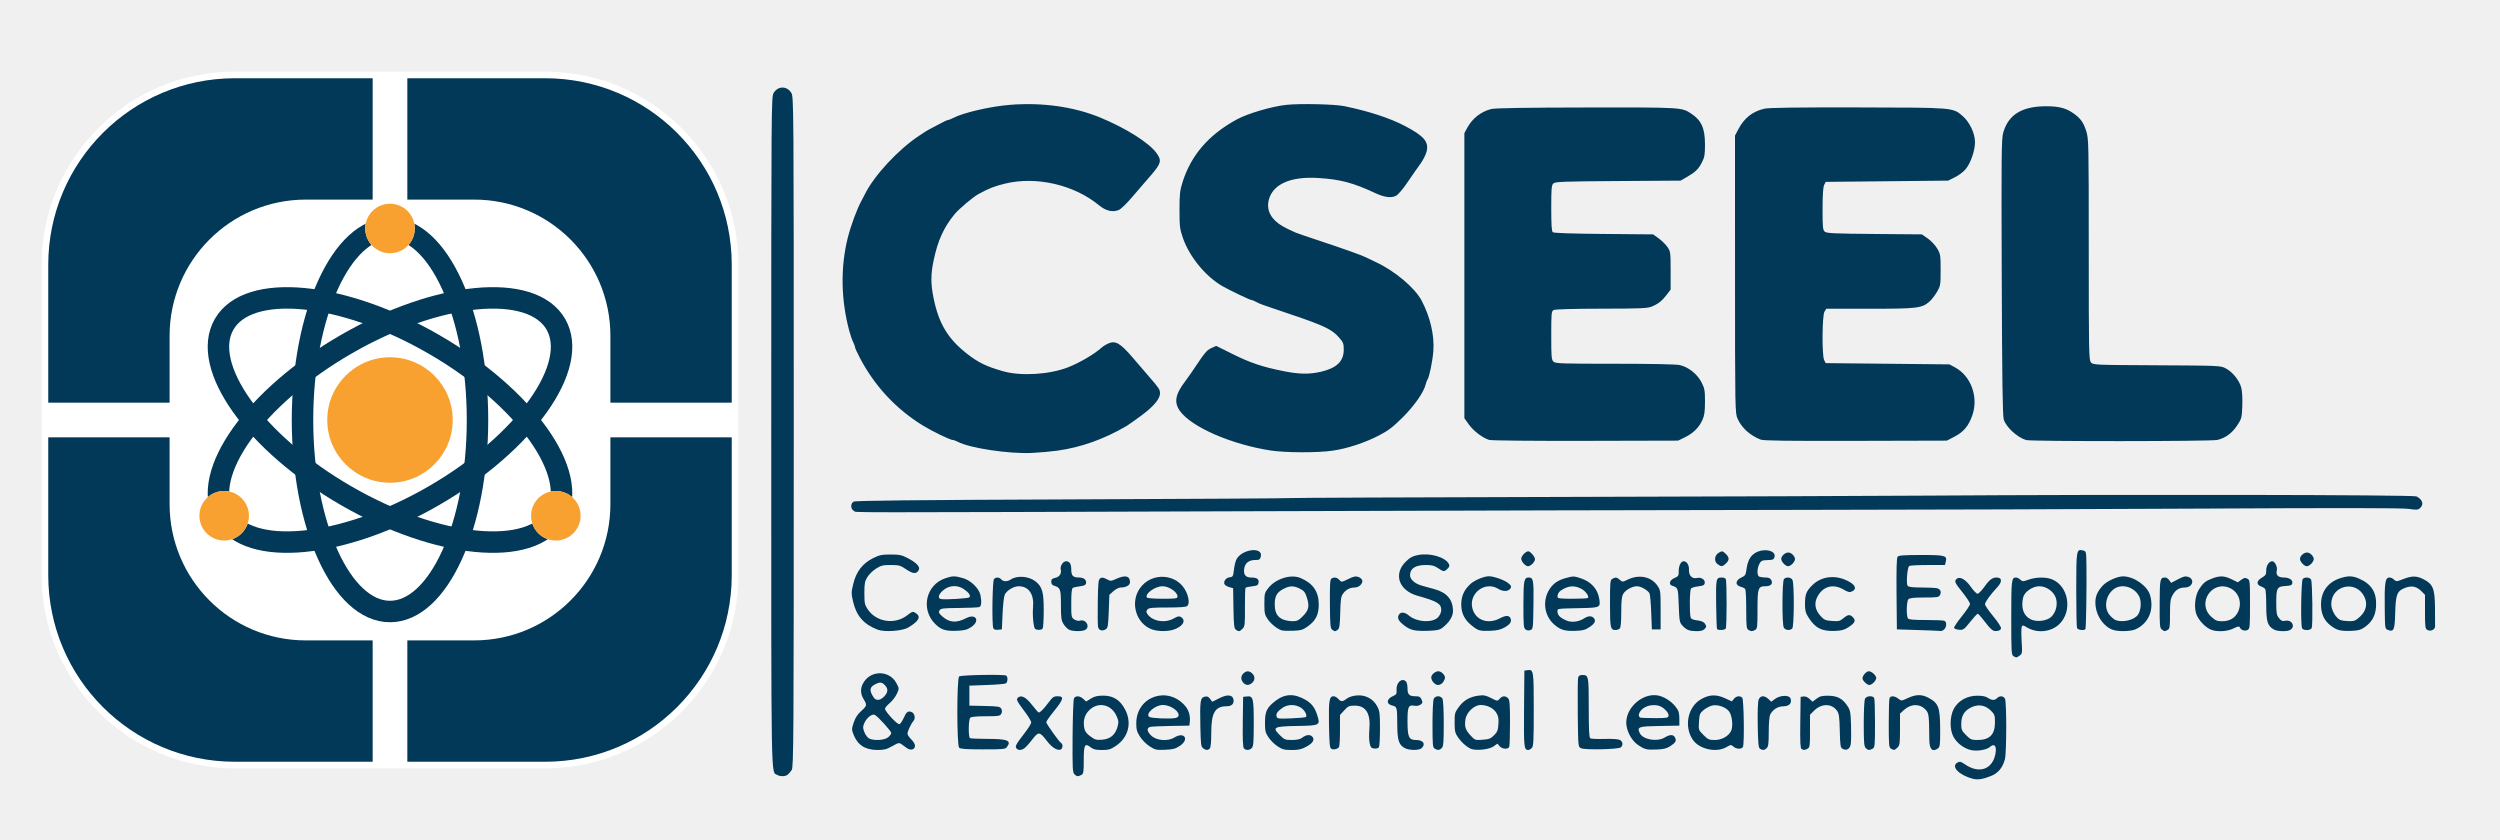
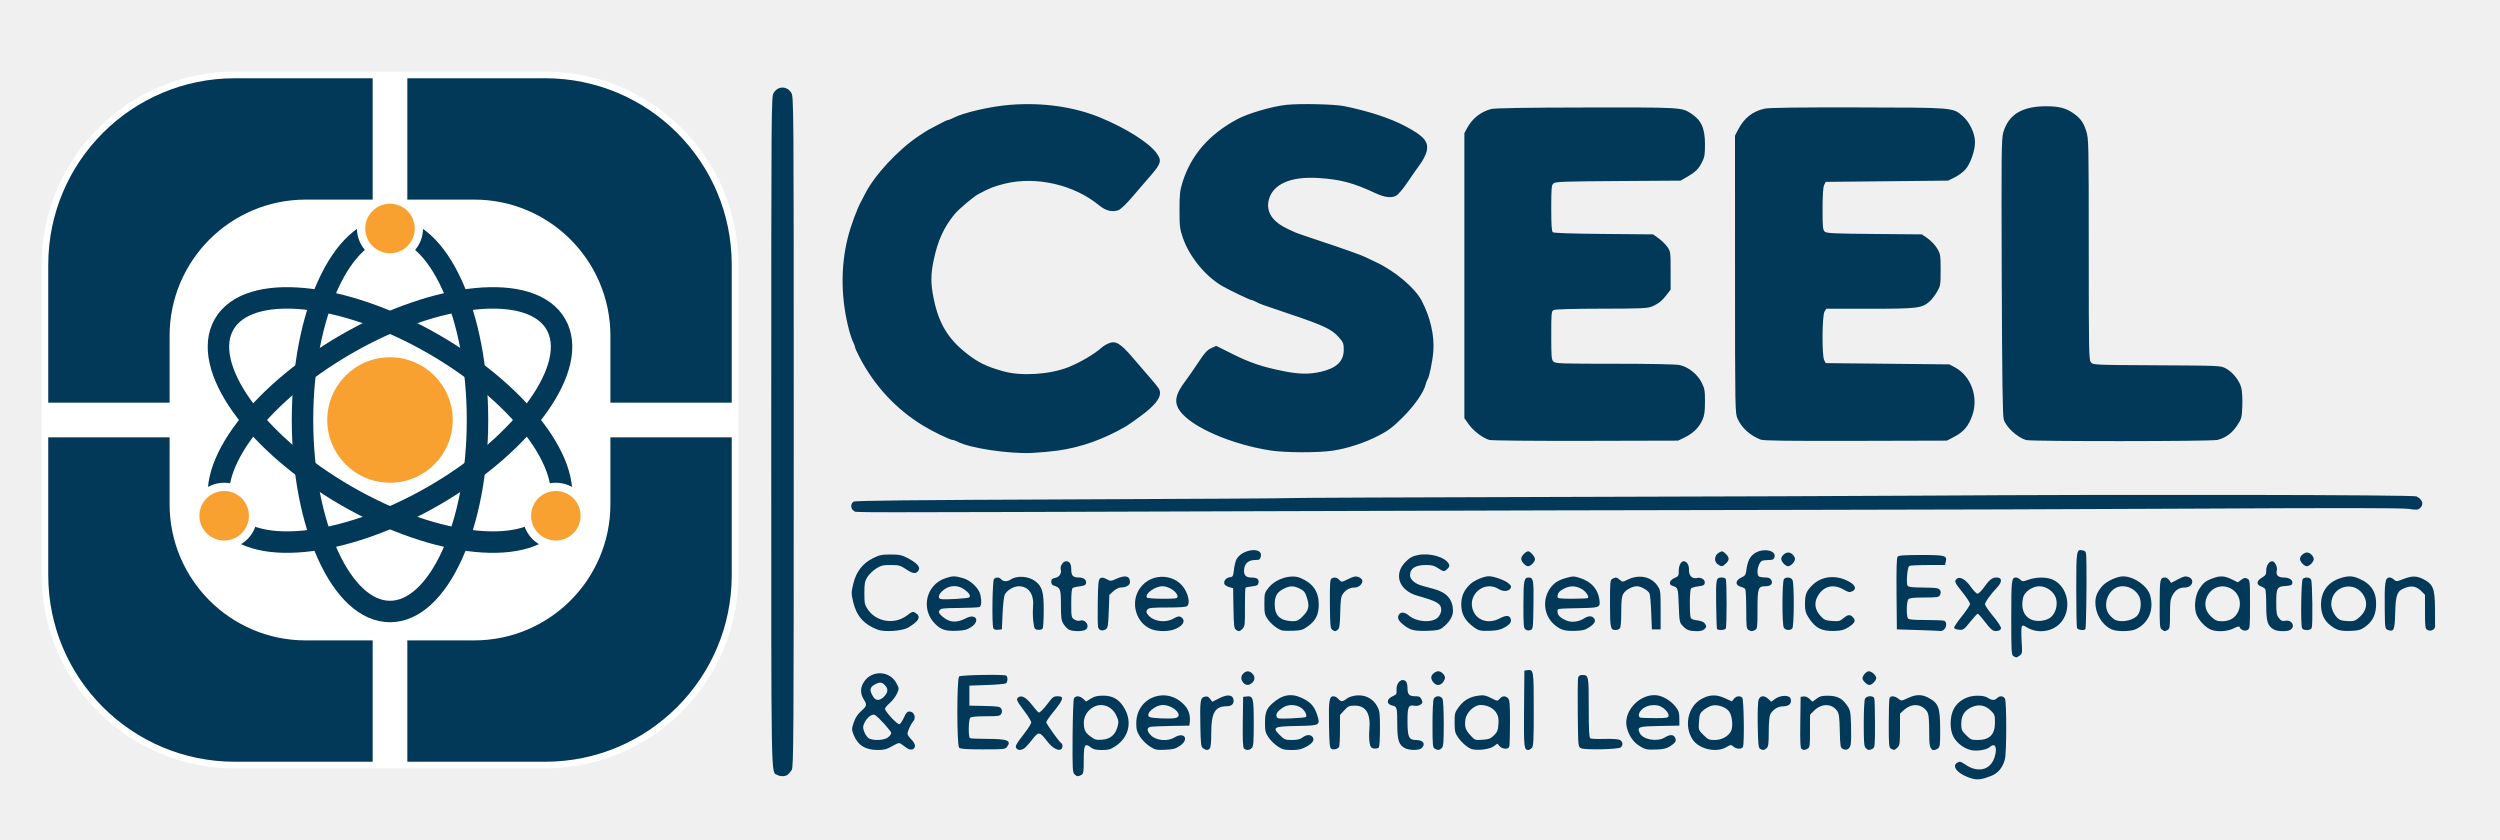
<svg xmlns="http://www.w3.org/2000/svg" viewBox="0 0 500 168" width="500" height="168">
  <g transform="translate(8, 14) scale(0.165094)">
    <rect x="403" y="10" width="42" height="828" fill="#FFFFFF" />
    <rect x="10" y="403" width="828" height="42" fill="#FFFFFF" />
    <rect x="157" y="157" width="534" height="534" rx="165" fill="#FFFFFF" />
    <rect x="10" y="10" width="828" height="828" rx="226" fill="#FFFFFF" stroke="#FFFFFF" stroke-width="16" />
    <path d="M 403 10 L 236 10 A 226 226 0 0 0 10 236 L 10 403 L 157 403 L 157 322 A 165 165 0 0 1 322 157 L 403 157 Z" fill="#023858" />
    <path d="M 445 10 L 612 10 A 226 226 0 0 1 838 236 L 838 403 L 691 403 L 691 322 A 165 165 0 0 0 526 157 L 445 157 Z" fill="#023858" />
    <path d="M 10 445 L 10 612 A 226 226 0 0 0 236 838 L 403 838 L 403 691 L 322 691 A 165 165 0 0 1 157 526 L 157 445 Z" fill="#023858" />
    <path d="M 838 445 L 838 612 A 226 226 0 0 1 612 838 L 445 838 L 445 691 L 526 691 A 165 165 0 0 0 691 526 L 691 445 Z" fill="#023858" />
    <circle cx="424" cy="424" r="76" fill="#F8A130" />
    <g id="orbits" transform="translate(424, 424)" fill="none" stroke="#023858" stroke-width="26">
      <ellipse rx="232" ry="106" transform="rotate(30)" />
      <ellipse rx="232" ry="106" transform="rotate(90)" />
      <ellipse rx="232" ry="106" transform="rotate(150)" />
    </g>
    <g id="electrons">
-       <circle cx="424.0" cy="192.0" r="30" fill="#FFFFFF" />
+       <circle cx="424.0" cy="192.0" r="40" fill="#FFFFFF" />
      <circle cx="424.0" cy="192.0" r="30" fill="#F8A130" />
-       <circle cx="223.1" cy="540.0" r="30" fill="#FFFFFF" />
+       <circle cx="223.1" cy="540.0" r="40" fill="#FFFFFF" />
      <circle cx="223.1" cy="540.0" r="30" fill="#F8A130" />
-       <circle cx="624.9" cy="540.0" r="30" fill="#FFFFFF" />
+       <circle cx="624.9" cy="540.0" r="40" fill="#FFFFFF" />
      <circle cx="624.9" cy="540.0" r="30" fill="#F8A130" />
    </g>
  </g>
  <g transform="scale(0.25)">
    <path d="M 1592.67 620.85 C 1598.43 618.60 1602.09 614.25 1603.91 607.50 C 1605.31 602.29 1605.36 561.54 1603.96 558.93 C 1602.73 556.63 1599.72 556.42 1597.64 558.50 C 1595.68 560.47 1593.53 560.39 1590.26 558.25 C 1588.41 557.04 1585.71 556.52 1581.45 556.57 C 1573.61 556.66 1566.65 560.57 1563.15 566.86 C 1559.70 573.07 1559.59 583.91 1562.93 589.74 C 1565.79 594.73 1571.31 598.83 1576.85 600.08 C 1581.64 601.15 1589.36 599.89 1591.86 597.62 C 1595.50 594.33 1597.51 596.67 1596.39 602.88 C 1594.09 615.57 1583.31 619.34 1571.92 611.44 C 1568.82 609.30 1567.80 609.04 1566.08 609.96 C 1560.34 613.03 1567.12 620.18 1578.50 623.06 C 1582.28 624.01 1586.11 623.42 1592.67 620.85 Z M 630.16 619.75 C 631.01 619.06 632.45 617.39 633.35 616.03 C 634.87 613.75 635.00 592.70 635.00 345.53 C 634.99 80.84 634.97 77.46 633.03 74.28 C 629.59 68.64 622.41 68.64 618.97 74.28 C 617.03 77.46 617.01 80.84 617.00 345.30 C 617.00 633.45 616.72 616.99 621.75 619.92 C 624.17 621.33 628.31 621.25 630.16 619.75 Z M 865.07 619.96 C 866.80 619.04 867.00 617.78 867.00 607.93 C 867.00 595.65 867.84 594.15 872.61 597.90 C 874.67 599.52 876.69 600.00 881.52 600.00 C 886.91 600.00 888.44 599.55 892.63 596.75 C 902.63 590.07 905.66 578.60 900.25 567.94 C 896.26 560.07 890.77 556.50 882.66 556.51 C 877.93 556.51 875.61 557.06 872.69 558.87 L 868.88 561.24 L 866.63 559.12 C 863.89 556.55 860.39 556.37 859.17 558.75 C 858.67 559.71 858.18 573.38 858.07 589.12 C 857.90 614.43 858.07 617.92 859.51 619.37 C 861.41 621.27 862.42 621.38 865.07 619.96 Z M 713.76 596.94 C 718.82 594.08 719.33 593.98 721.34 595.45 C 722.53 596.31 724.49 597.72 725.70 598.59 C 728.59 600.66 732.00 599.60 732.00 596.62 C 732.00 595.38 730.65 593.08 729.00 591.50 C 727.35 589.92 726.00 587.88 726.00 586.97 C 726.00 584.97 728.72 579.17 730.76 576.79 C 732.67 574.58 731.65 570.34 729.01 569.50 C 726.25 568.63 725.07 569.59 722.89 574.52 C 721.85 576.87 720.35 579.04 719.55 579.34 C 718.00 579.94 708.00 569.23 708.00 566.96 C 708.00 566.26 709.71 564.22 711.81 562.43 C 713.91 560.64 716.47 557.29 717.51 554.99 C 719.39 550.81 719.39 550.80 717.09 546.47 C 711.86 536.61 697.82 535.88 691.41 545.13 C 688.15 549.83 688.00 554.65 690.97 559.46 C 693.75 563.95 693.59 564.70 688.92 568.86 C 686.11 571.37 684.27 574.19 683.01 577.95 C 681.31 582.98 681.29 583.70 682.74 587.45 C 686.03 596.00 692.07 599.94 701.92 599.98 C 707.26 600.00 709.25 599.48 713.76 596.94 Z M 805.58 597.56 C 809.35 592.40 806.19 591.12 789.57 591.11 C 782.64 591.10 776.52 590.82 775.98 590.49 C 774.56 589.61 774.75 575.65 776.20 574.20 C 776.99 573.41 781.24 573.00 788.66 573.00 C 798.91 573.00 800.03 572.82 801.00 571.00 C 801.75 569.59 801.76 568.42 801.02 567.03 C 800.07 565.26 798.72 565.03 787.73 564.78 L 775.50 564.50 L 775.50 556.50 L 775.50 548.50 L 789.50 548.00 C 797.20 547.73 804.06 547.14 804.75 546.69 C 806.26 545.71 806.41 541.37 804.97 540.48 C 803.15 539.36 768.74 539.97 767.31 541.15 C 765.39 542.75 765.40 596.26 767.32 598.18 C 768.32 599.17 773.02 599.50 786.40 599.50 C 802.83 599.50 804.27 599.35 805.58 597.56 Z M 819.01 598.99 C 820.05 598.44 822.97 595.29 825.51 591.99 C 830.89 585.00 831.57 585.05 837.67 592.93 C 841.63 598.04 845.84 600.66 848.48 599.65 C 850.19 598.99 850.54 595.45 848.99 594.50 C 847.26 593.42 837.00 579.08 837.02 577.76 C 837.03 577.07 839.46 573.52 842.42 569.88 C 850.92 559.40 851.63 556.98 846.19 557.02 C 842.82 557.03 842.23 557.47 838.05 563.00 C 834.60 567.57 832.14 570.00 830.97 570.00 C 830.61 570.00 828.23 567.31 825.68 564.02 C 820.87 557.83 817.14 555.81 814.51 557.99 C 812.72 559.48 813.22 560.53 820.04 569.65 C 822.77 573.30 825.00 577.02 825.00 577.93 C 825.00 578.83 822.64 582.63 819.75 586.38 C 812.69 595.55 811.85 597.12 813.18 598.71 C 814.46 600.26 816.47 600.36 819.01 598.99 Z M 943.82 596.74 C 951.73 591.50 947.55 585.03 939.47 590.02 C 934.21 593.27 925.21 592.53 921.00 588.50 C 917.42 585.07 917.12 582.24 920.25 581.51 C 921.49 581.22 929.02 580.88 937.00 580.74 L 951.50 580.50 L 951.83 577.59 C 952.37 572.85 951.09 568.26 948.29 564.94 C 934.33 548.34 909.11 557.09 909.02 578.55 C 909.00 583.58 909.51 585.41 911.99 589.32 C 913.65 591.94 917.09 595.38 919.74 597.08 C 924.15 599.91 925.06 600.12 932.07 599.82 C 938.35 599.55 940.36 599.03 943.82 596.74 Z M 967.80 598.80 C 968.59 598.01 969.00 593.75 969.00 586.26 C 969.00 570.18 972.03 565.00 981.42 565.00 C 985.28 565.00 987.29 563.08 986.83 559.83 C 986.24 555.73 982.01 555.25 975.50 558.55 L 969.82 561.42 L 968.05 559.07 C 966.67 557.24 965.69 556.86 963.68 557.37 C 960.23 558.23 959.88 560.67 960.28 580.87 C 960.58 595.53 960.81 597.39 962.50 598.62 C 964.81 600.32 966.24 600.36 967.80 598.80 Z M 1001.43 598.43 C 1002.74 597.11 1003.00 593.87 1003.00 578.62 C 1003.00 558.35 1002.54 556.58 997.45 557.16 L 994.50 557.50 L 994.23 577.37 C 994.04 591.18 994.31 597.66 995.10 598.62 C 996.62 600.46 999.49 600.37 1001.43 598.43 Z M 1045.09 597.35 C 1050.26 594.54 1051.93 591.83 1049.96 589.45 C 1048.29 587.44 1044.98 587.67 1042.00 590.00 C 1040.18 591.43 1037.91 591.96 1033.63 591.98 C 1028.11 592.00 1027.53 591.77 1023.76 588.00 C 1017.55 581.79 1018.87 581.11 1037.74 580.77 C 1056.14 580.45 1056.43 580.29 1053.69 571.82 C 1051.46 564.94 1048.32 561.49 1041.39 558.32 C 1032.72 554.35 1025.62 555.74 1017.66 562.93 C 1013.18 566.98 1012.00 570.20 1012.00 578.30 C 1012.00 584.76 1012.36 586.23 1014.83 589.91 C 1016.39 592.23 1019.65 595.45 1022.08 597.06 C 1025.89 599.59 1027.45 599.99 1033.36 600.00 C 1038.90 600.00 1041.17 599.49 1045.09 597.35 Z M 1071.23 597.62 C 1071.64 597.00 1071.98 590.98 1071.98 584.24 L 1072.00 571.97 L 1075.42 568.24 C 1078.50 564.88 1079.35 564.50 1083.84 564.50 C 1092.79 564.50 1096.69 570.96 1095.48 583.81 C 1095.14 587.49 1095.25 592.30 1095.72 594.50 C 1096.45 597.91 1097.00 598.55 1099.43 598.83 C 1101.04 599.02 1102.65 598.58 1103.13 597.83 C 1103.59 597.10 1103.98 590.38 1103.98 582.91 C 1104.00 570.72 1103.77 568.88 1101.75 565.05 C 1098.54 558.98 1092.30 555.70 1085.25 556.36 C 1082.07 556.66 1078.96 557.67 1077.36 558.93 C 1074.08 561.51 1072.79 561.53 1070.50 559.00 C 1069.50 557.90 1067.88 557.00 1066.88 557.00 C 1063.42 557.00 1062.87 560.37 1063.19 579.59 C 1063.44 594.70 1063.77 598.25 1065.00 599.02 C 1066.69 600.07 1070.12 599.30 1071.23 597.62 Z M 1137.43 598.43 C 1140.73 595.13 1138.50 592.00 1132.86 592.00 C 1127.04 592.00 1126.00 589.69 1126.00 576.81 C 1126.00 565.08 1126.70 563.66 1132.01 564.65 C 1133.38 564.91 1135.38 564.46 1136.46 563.67 C 1138.15 562.42 1138.26 561.86 1137.23 559.61 C 1136.25 557.46 1135.37 557.00 1132.22 557.00 C 1127.34 557.00 1126.00 555.60 1126.00 550.50 C 1126.00 548.24 1125.46 545.86 1124.80 545.20 C 1121.45 541.85 1116.75 546.14 1117.23 552.11 C 1117.47 555.08 1117.10 555.68 1114.30 556.91 C 1109.02 559.23 1108.88 563.38 1114.04 564.51 C 1117.60 565.29 1117.76 565.92 1117.81 579.66 C 1117.86 592.07 1119.07 595.89 1123.76 598.43 C 1127.47 600.44 1135.42 600.44 1137.43 598.43 Z M 1153.43 598.43 C 1154.74 597.12 1155.00 593.89 1155.00 578.86 C 1155.00 568.37 1154.57 560.06 1153.96 558.93 C 1153.38 557.84 1151.88 557.00 1150.50 557.00 C 1149.12 557.00 1147.62 557.84 1147.04 558.93 C 1146.43 560.07 1146.00 568.53 1146.00 579.38 C 1146.00 595.96 1146.18 598.01 1147.75 598.92 C 1150.22 600.36 1151.62 600.24 1153.43 598.43 Z M 1194.76 597.17 L 1197.94 594.91 L 1199.69 596.95 C 1201.78 599.39 1206.53 599.67 1207.39 597.42 C 1207.73 596.55 1208.00 587.81 1208.00 577.99 C 1208.00 563.10 1207.74 559.88 1206.43 558.57 C 1204.29 556.43 1201.79 556.60 1199.72 559.02 C 1198.00 561.03 1197.99 561.03 1192.88 558.44 C 1188.52 556.23 1187.00 555.95 1182.63 556.53 C 1175.75 557.44 1170.79 560.37 1166.88 565.82 C 1163.86 570.02 1163.64 570.89 1163.69 578.17 C 1163.73 585.05 1164.07 586.50 1166.48 589.97 C 1169.46 594.27 1174.39 598.44 1177.53 599.32 C 1182.17 600.62 1191.57 599.44 1194.76 597.17 Z M 1225.43 598.43 C 1226.79 597.07 1227.00 592.86 1227.00 567.55 C 1227.00 535.99 1226.91 535.45 1221.81 536.17 L 1219.50 536.50 L 1219.24 566.88 C 1218.97 597.52 1219.22 600.00 1222.55 600.00 C 1223.27 600.00 1224.56 599.29 1225.43 598.43 Z M 1296.61 597.91 C 1298.65 596.22 1298.30 593.23 1295.92 591.96 C 1294.67 591.29 1289.80 590.96 1283.67 591.14 C 1278.08 591.30 1272.94 591.08 1272.25 590.66 C 1271.31 590.07 1271.00 584.05 1271.00 566.14 C 1271.00 540.61 1270.88 540.00 1265.82 540.00 C 1263.76 540.00 1262.89 540.59 1262.49 542.25 C 1262.19 543.49 1262.06 556.41 1262.22 570.97 C 1262.50 597.40 1262.50 597.44 1264.78 598.58 C 1267.80 600.08 1294.67 599.52 1296.61 597.91 Z M 1336.24 596.92 C 1340.57 594.10 1341.38 592.58 1339.96 589.93 C 1338.64 587.46 1335.90 587.48 1331.77 590.00 C 1325.65 593.73 1314.17 591.67 1311.77 586.41 C 1309.53 581.47 1310.66 581.07 1327.71 580.78 L 1343.50 580.50 L 1343.48 574.90 C 1343.47 570.31 1342.95 568.63 1340.65 565.61 C 1336.90 560.70 1330.55 556.82 1325.28 556.22 C 1313.48 554.89 1301.00 566.14 1301.00 578.10 C 1301.00 584.35 1305.11 592.29 1310.15 595.76 C 1315.75 599.61 1317.06 599.94 1325.51 599.61 C 1330.92 599.39 1333.37 598.78 1336.24 596.92 Z M 1380.97 597.77 C 1384.65 595.66 1384.94 595.63 1386.75 597.27 C 1389.14 599.44 1393.59 599.52 1394.39 597.42 C 1395.59 594.29 1395.07 559.47 1393.80 558.20 C 1391.98 556.38 1389.01 556.76 1387.16 559.06 L 1385.49 561.11 L 1379.68 558.45 C 1372.85 555.33 1367.09 555.65 1360.59 559.52 C 1350.21 565.70 1347.12 581.00 1354.12 591.61 C 1359.18 599.29 1372.88 602.43 1380.97 597.77 Z M 1413.43 598.43 C 1414.67 597.18 1415.00 594.48 1415.00 585.36 C 1415.00 578.79 1415.48 572.93 1416.13 571.68 C 1418.25 567.59 1422.24 565.07 1426.71 565.04 C 1431.36 565.00 1433.64 562.59 1432.49 558.96 C 1431.49 555.81 1424.30 555.98 1419.85 559.27 L 1417.02 561.36 L 1414.69 559.18 C 1411.43 556.12 1408.20 556.35 1406.91 559.72 C 1406.29 561.36 1406.00 569.60 1406.19 580.26 C 1406.44 594.77 1406.78 598.25 1408.00 599.02 C 1410.15 600.38 1411.64 600.22 1413.43 598.43 Z M 1446.07 598.96 C 1447.83 598.02 1448.00 596.76 1448.00 584.86 L 1448.00 571.80 L 1451.32 568.48 C 1457.09 562.71 1465.16 562.64 1469.40 568.32 C 1471.24 570.79 1471.54 572.79 1471.83 584.58 C 1472.12 596.71 1472.35 598.11 1474.12 599.06 C 1477.25 600.74 1479.86 599.29 1480.57 595.47 C 1480.92 593.59 1481.04 586.76 1480.83 580.28 C 1480.48 569.46 1480.23 568.17 1477.74 564.48 C 1473.90 558.77 1469.83 556.65 1462.54 556.58 C 1457.65 556.53 1455.88 556.98 1453.26 558.94 L 1450.02 561.36 L 1447.61 559.10 C 1446.15 557.73 1444.27 556.97 1442.85 557.17 L 1440.50 557.50 L 1440.23 577.93 C 1440.02 593.60 1440.25 598.54 1441.23 599.16 C 1442.92 600.23 1443.76 600.20 1446.07 598.96 Z M 1498.07 598.96 C 1499.87 598.00 1500.00 596.69 1500.00 579.05 C 1500.00 568.66 1499.73 559.45 1499.39 558.58 C 1498.51 556.29 1493.32 556.54 1492.04 558.93 C 1491.43 560.06 1491.00 568.37 1491.00 578.86 C 1491.00 593.89 1491.26 597.12 1492.57 598.43 C 1494.41 600.27 1495.44 600.37 1498.07 598.96 Z M 1518.00 598.00 C 1519.79 596.21 1520.00 594.67 1520.00 583.44 L 1520.00 570.89 L 1523.22 567.95 C 1528.78 562.87 1535.86 562.78 1540.47 567.75 C 1543.12 570.61 1543.27 571.83 1543.45 591.79 C 1543.51 599.51 1545.96 601.94 1550.41 598.69 C 1551.98 597.54 1552.19 595.72 1552.13 583.34 C 1552.05 565.62 1550.85 562.48 1542.51 558.09 C 1537.32 555.36 1532.70 555.46 1526.30 558.44 C 1521.13 560.85 1521.08 560.85 1518.64 558.93 C 1515.67 556.59 1512.43 556.43 1511.61 558.58 C 1511.27 559.45 1511.00 568.65 1511.00 579.03 C 1511.00 595.95 1511.18 598.01 1512.75 598.92 C 1515.21 600.35 1515.74 600.26 1518.00 598.00 Z M 695.31 590.81 C 694.10 590.22 692.41 587.99 691.56 585.85 C 690.20 582.47 690.18 581.51 691.38 578.64 C 693.21 574.26 697.66 570.75 699.88 571.93 C 702.57 573.38 713.00 584.90 713.00 586.44 C 713.00 587.22 711.81 588.79 710.37 589.93 C 707.44 592.23 699.24 592.71 695.31 590.81 Z M 872.30 589.12 C 869.18 586.85 867.93 585.14 867.43 582.47 C 866.33 576.60 867.61 571.92 871.35 568.19 C 878.39 561.14 889.07 563.38 893.22 572.78 C 894.95 576.67 895.04 577.77 893.99 581.53 C 892.21 587.90 888.22 591.24 881.77 591.76 C 877.12 592.13 876.01 591.82 872.30 589.12 Z M 1176.45 588.38 C 1172.34 583.89 1171.54 581.45 1172.31 575.69 C 1173.08 569.96 1179.29 564.00 1184.49 564.00 C 1189.75 564.00 1194.68 566.43 1197.03 570.19 C 1198.67 572.81 1199.03 574.72 1198.74 579.30 C 1198.42 584.20 1197.88 585.58 1195.23 588.23 C 1192.57 590.90 1191.19 591.43 1186.04 591.80 C 1180.08 592.23 1179.94 592.18 1176.45 588.38 Z M 1362.77 588.00 C 1358.78 584.01 1358.77 583.98 1359.19 577.38 C 1359.58 571.29 1359.88 570.54 1363.05 567.91 C 1364.95 566.34 1368.05 564.75 1369.95 564.38 C 1374.51 563.49 1380.76 565.75 1383.32 569.21 C 1385.81 572.56 1386.63 581.47 1384.78 584.97 C 1382.56 589.17 1377.30 592.00 1371.73 592.00 C 1367.27 592.00 1366.36 591.59 1362.77 588.00 Z M 1572.88 588.12 C 1569.40 584.64 1569.00 583.72 1569.00 579.20 C 1569.00 572.68 1571.35 568.68 1576.76 565.98 C 1582.55 563.09 1588.19 563.99 1592.73 568.53 C 1595.75 571.55 1596.00 572.29 1595.96 578.15 C 1595.91 587.78 1591.64 592.00 1581.95 592.00 C 1577.26 592.00 1576.39 591.63 1572.88 588.12 Z M 919.37 573.50 C 916.08 571.04 924.08 564.00 930.17 564.00 C 938.83 564.00 947.44 572.90 940.25 574.42 C 936.07 575.30 920.88 574.63 919.37 573.50 Z M 1021.34 573.45 C 1020.49 571.22 1021.89 569.04 1025.99 566.25 C 1030.22 563.37 1036.14 563.31 1040.63 566.08 C 1043.71 567.98 1046.03 572.30 1044.69 573.64 C 1044.39 573.94 1039.17 574.41 1033.08 574.68 C 1023.24 575.12 1021.93 574.99 1021.34 573.45 Z M 1312.70 574.18 C 1310.17 573.69 1310.65 570.23 1313.62 567.47 C 1316.63 564.68 1321.52 563.50 1326.32 564.40 C 1330.29 565.14 1335.33 570.04 1334.83 572.65 C 1334.51 574.30 1333.40 574.50 1324.43 574.50 C 1318.91 574.50 1313.63 574.35 1312.70 574.18 Z M 698.79 557.75 C 695.31 552.31 695.62 549.76 700.07 547.46 C 703.93 545.47 705.57 545.62 707.96 548.19 C 710.72 551.15 710.52 553.84 707.31 557.20 C 704.07 560.58 700.74 560.80 698.79 557.75 Z M 1002.05 545.95 C 1004.32 543.68 1003.96 540.41 1001.21 538.25 C 999.05 536.55 997.01 536.68 994.83 538.65 C 992.55 540.71 992.48 543.77 994.65 546.17 C 996.82 548.57 999.51 548.49 1002.05 545.95 Z M 1154.44 545.78 C 1155.30 544.56 1156.00 542.90 1156.00 542.11 C 1156.00 539.92 1152.95 537.00 1150.67 537.00 C 1148.17 537.00 1145.00 539.76 1145.00 541.93 C 1145.00 544.70 1147.99 548.00 1150.50 548.00 C 1151.83 548.00 1153.57 547.02 1154.44 545.78 Z M 1499.00 546.00 C 1500.10 544.90 1501.00 543.33 1501.00 542.50 C 1501.00 540.37 1497.36 537.00 1495.06 537.00 C 1493.06 537.00 1490.00 540.46 1490.00 542.72 C 1490.00 544.48 1493.67 548.00 1495.50 548.00 C 1496.33 548.00 1497.90 547.10 1499.00 546.00 Z M 1615.73 524.47 C 1617.80 523.03 1617.88 522.43 1617.31 513.07 C 1616.98 507.64 1617.00 502.44 1617.36 501.50 C 1617.95 499.96 1618.34 500.00 1621.76 502.03 C 1629.88 506.85 1641.08 505.60 1647.60 499.16 C 1658.12 488.76 1654.89 468.99 1641.78 463.54 C 1636.89 461.51 1628.94 461.58 1622.95 463.71 C 1618.40 465.33 1618.02 465.33 1616.23 463.71 C 1615.19 462.77 1613.68 462.00 1612.87 462.00 C 1609.21 462.00 1609.00 463.73 1609.00 494.15 C 1609.00 521.43 1609.15 523.99 1610.75 524.92 C 1613.06 526.26 1613.20 526.25 1615.73 524.47 Z M 726.67 501.97 C 735.23 496.84 737.02 493.37 732.59 490.46 C 730.28 488.95 729.96 489.04 725.64 492.34 C 715.75 499.89 701.12 497.67 694.27 487.58 C 691.75 483.87 691.50 482.68 691.50 474.50 C 691.50 466.73 691.83 464.97 693.91 461.63 C 695.23 459.50 698.36 456.46 700.85 454.88 C 704.77 452.39 706.38 452.00 712.60 452.00 C 719.18 452.00 720.25 452.30 725.04 455.52 C 730.57 459.25 733.20 459.37 735.01 455.99 C 736.35 453.48 733.26 450.19 726.07 446.43 C 721.40 444.00 719.49 443.60 712.47 443.60 C 705.43 443.60 703.50 444.01 698.41 446.55 C 690.06 450.72 684.98 457.31 682.65 466.96 C 680.95 474.00 680.94 474.75 682.55 481.59 C 685.19 492.79 691.04 499.44 702.00 503.69 C 707.56 505.84 721.87 504.85 726.67 501.97 Z M 776.97 501.64 C 784.37 496.74 780.79 490.47 772.92 494.54 C 765.03 498.62 759.44 498.17 753.70 493.00 C 751.04 490.60 750.69 489.81 751.61 488.31 C 752.60 486.71 754.41 486.48 767.34 486.37 C 775.38 486.29 782.64 485.97 783.48 485.65 C 785.09 485.03 785.43 481.42 784.37 476.12 C 783.31 470.81 776.74 464.36 770.57 462.56 C 763.84 460.61 762.23 460.61 756.28 462.60 C 740.75 467.79 736.35 487.35 748.08 499.08 C 752.87 503.87 756.55 505.02 765.72 504.62 C 771.54 504.37 773.73 503.79 776.97 501.64 Z M 868.07 503.96 C 872.48 501.60 868.79 494.98 863.91 496.53 C 862.75 496.90 860.87 496.49 859.45 495.56 C 857.09 494.01 857.00 493.55 857.00 482.54 C 857.00 474.49 857.37 470.89 858.25 470.33 C 858.94 469.90 861.52 469.32 863.99 469.03 C 867.26 468.64 868.57 468.01 868.82 466.70 C 869.36 463.87 867.08 462.00 863.08 462.00 C 858.35 462.00 857.00 460.56 857.00 455.50 C 857.00 451.11 855.66 449.00 852.86 449.00 C 850.44 449.00 847.94 452.90 848.61 455.59 C 849.42 458.83 847.51 461.65 844.04 462.34 C 841.64 462.82 841.00 463.47 841.00 465.41 C 841.00 467.09 841.71 468.08 843.25 468.55 C 848.32 470.10 848.74 471.27 848.74 483.96 C 848.74 494.31 849.01 496.29 850.85 499.26 C 852.01 501.14 853.98 503.17 855.23 503.77 C 858.16 505.18 865.58 505.29 868.07 503.96 Z M 887.00 489.05 L 887.50 475.83 L 890.77 472.91 C 892.56 471.31 895.12 470.00 896.45 470.00 C 900.86 470.00 904.00 468.22 904.00 465.72 C 904.00 460.72 900.24 459.80 893.04 463.07 C 888.72 465.03 888.48 465.03 885.28 463.31 C 882.75 461.95 881.56 461.79 880.24 462.62 C 878.71 463.58 878.47 465.90 878.22 481.61 C 878.06 491.45 878.17 500.48 878.47 501.68 C 879.12 504.32 881.79 505.12 884.50 503.48 C 886.29 502.39 886.55 500.89 887.00 489.05 Z M 939.32 503.55 C 946.52 500.98 949.06 496.30 944.73 493.60 C 943.34 492.74 942.11 492.99 939.03 494.75 C 931.82 498.88 921.48 496.99 917.65 490.83 C 916.91 489.64 916.99 488.72 917.93 487.58 C 919.02 486.27 921.75 486.00 933.92 486.00 C 944.00 486.00 948.98 485.62 949.80 484.80 C 951.54 483.06 951.27 478.80 949.11 473.83 C 942.55 458.75 921.26 457.04 911.78 470.82 C 903.90 482.27 908.94 499.01 921.62 503.53 C 926.56 505.29 934.41 505.30 939.32 503.55 Z M 994.02 502.98 C 995.88 501.12 996.04 499.75 995.94 485.89 C 995.89 477.60 996.12 470.55 996.46 470.20 C 996.80 469.86 999.20 469.34 1001.79 469.04 C 1005.81 468.58 1006.55 468.15 1006.84 466.11 C 1007.26 463.16 1005.59 462.04 1000.79 462.02 C 996.29 462.00 994.50 459.45 995.45 454.42 C 996.23 450.25 999.30 448.00 1004.20 448.00 C 1007.44 448.00 1008.05 447.63 1008.63 445.34 C 1010.73 436.97 993.03 439.23 988.98 447.85 C 988.30 449.31 987.46 452.98 987.12 456.00 C 986.55 461.08 986.29 461.52 983.75 461.82 C 980.79 462.16 978.66 464.95 979.56 467.30 C 979.87 468.09 981.55 469.16 983.31 469.66 L 986.50 470.57 L 986.77 486.54 C 986.99 500.11 987.28 502.69 988.71 503.75 C 990.97 505.44 991.66 505.34 994.02 502.98 Z M 1046.22 501.10 C 1052.63 496.49 1055.00 491.77 1055.00 483.57 C 1055.00 473.25 1050.35 466.55 1040.27 462.34 C 1032.72 459.18 1020.57 462.97 1014.77 470.29 C 1011.65 474.22 1011.50 474.82 1011.50 482.96 C 1011.50 490.57 1011.79 491.92 1014.16 495.34 C 1016.87 499.28 1022.00 503.33 1025.53 504.33 C 1026.61 504.63 1030.70 504.76 1034.62 504.60 C 1040.79 504.36 1042.32 503.89 1046.22 501.10 Z M 1070.25 503.75 C 1071.57 502.74 1071.94 500.13 1072.19 490.00 C 1072.45 479.36 1072.80 477.10 1074.50 474.82 C 1076.88 471.63 1080.06 470.00 1083.89 470.00 C 1087.14 470.00 1090.33 466.96 1089.83 464.35 C 1089.64 463.35 1088.24 462.10 1086.72 461.57 C 1084.49 460.79 1082.94 461.10 1078.58 463.24 C 1073.27 465.84 1073.18 465.85 1071.45 463.94 C 1069.57 461.87 1067.34 461.50 1065.14 462.89 C 1064.05 463.58 1063.80 467.74 1063.92 483.13 C 1064.04 499.90 1064.29 502.67 1065.72 503.75 C 1066.64 504.44 1067.66 505.00 1068.00 505.00 C 1068.34 505.00 1069.35 504.44 1070.25 503.75 Z M 1153.70 502.38 C 1159.33 498.17 1162.51 493.11 1162.41 488.49 C 1162.21 479.61 1157.44 474.06 1147.67 471.34 C 1144.83 470.55 1140.34 469.31 1137.71 468.59 C 1131.88 466.99 1127.99 463.57 1128.03 460.08 C 1128.10 454.69 1132.35 452.00 1140.79 452.00 C 1145.47 452.00 1147.50 452.53 1150.40 454.50 C 1154.86 457.52 1155.44 457.56 1158.02 454.98 C 1159.59 453.41 1159.82 452.53 1159.04 451.07 C 1156.12 445.62 1143.72 442.09 1134.33 444.04 C 1129.89 444.96 1127.87 446.07 1124.44 449.51 C 1114.56 459.39 1119.17 472.46 1134.00 476.61 C 1149.95 481.07 1153.00 482.92 1153.00 488.13 C 1153.00 489.65 1151.96 492.10 1150.69 493.57 C 1146.47 498.49 1133.58 497.88 1127.15 492.47 C 1123.60 489.48 1120.45 489.30 1119.00 492.00 C 1117.61 494.60 1118.84 496.88 1123.59 500.50 C 1128.47 504.22 1131.79 504.96 1142.25 504.65 C 1149.18 504.44 1151.57 503.96 1153.70 502.38 Z M 1203.77 501.92 C 1208.15 499.42 1209.47 497.39 1208.45 494.74 C 1207.47 492.18 1204.60 492.15 1199.94 494.64 C 1190.43 499.73 1180.48 496.21 1177.96 486.86 C 1174.70 474.73 1188.03 464.53 1198.61 471.07 C 1202.49 473.46 1206.82 473.29 1208.40 470.68 C 1209.31 469.18 1208.99 468.45 1206.50 466.44 C 1203.50 464.00 1195.00 461.00 1191.13 461.00 C 1187.09 461.00 1179.45 464.24 1176.16 467.35 C 1171.22 472.02 1169.00 477.02 1169.00 483.50 C 1169.00 490.51 1171.52 495.66 1177.23 500.31 C 1182.50 504.60 1183.75 504.95 1192.51 504.61 C 1197.73 504.40 1200.61 503.71 1203.77 501.92 Z M 1226.77 484.02 C 1227.05 464.13 1226.69 462.00 1223.00 462.00 C 1219.22 462.00 1218.77 464.31 1218.74 483.65 C 1218.71 500.26 1218.90 502.45 1220.45 503.59 C 1221.55 504.39 1223.00 504.57 1224.35 504.07 C 1226.44 503.30 1226.51 502.69 1226.77 484.02 Z M 1271.75 501.58 C 1276.04 498.71 1277.00 496.40 1274.80 494.20 C 1273.15 492.55 1270.39 492.70 1267.49 494.60 C 1263.15 497.44 1257.41 498.20 1253.27 496.47 C 1248.27 494.38 1246.00 492.15 1246.00 489.35 C 1246.00 486.72 1244.46 486.94 1266.39 486.44 C 1279.71 486.14 1280.40 485.78 1279.51 479.65 C 1278.27 471.19 1273.07 465.37 1264.16 462.46 C 1259.20 460.83 1258.52 460.83 1252.65 462.42 C 1248.66 463.50 1245.21 465.24 1243.08 467.22 C 1233.44 476.23 1233.80 491.72 1243.84 500.03 C 1248.66 504.02 1252.06 504.97 1260.50 504.68 C 1266.30 504.48 1268.23 503.94 1271.75 501.58 Z M 1363.43 503.43 C 1365.34 501.52 1365.37 500.89 1363.69 498.59 C 1362.89 497.49 1360.57 496.59 1357.72 496.27 C 1354.61 495.92 1352.89 495.20 1352.56 494.12 C 1351.46 490.57 1351.70 471.90 1352.85 470.75 C 1353.49 470.11 1356.14 469.35 1358.75 469.05 C 1362.66 468.60 1363.55 468.12 1363.81 466.32 C 1364.19 463.68 1360.84 461.57 1357.59 462.39 C 1353.77 463.35 1350.99 460.51 1351.18 455.81 C 1351.33 451.99 1349.44 449.00 1346.88 449.00 C 1344.81 449.00 1343.00 452.52 1343.00 456.56 C 1343.00 460.66 1342.75 461.08 1339.50 462.44 C 1335.66 464.04 1334.64 467.64 1337.75 468.60 C 1342.44 470.05 1342.48 470.18 1343.00 484.27 C 1343.47 497.01 1343.65 498.00 1346.00 500.53 C 1349.21 503.99 1351.42 504.86 1357.18 504.94 C 1360.17 504.98 1362.42 504.43 1363.43 503.43 Z M 1404.07 503.96 C 1405.85 503.01 1406.00 501.73 1406.00 487.54 C 1406.00 470.34 1406.47 469.00 1412.45 469.00 C 1416.65 469.00 1418.57 466.93 1417.03 464.06 C 1416.25 462.60 1414.94 462.00 1412.55 462.00 C 1410.69 462.00 1408.45 461.73 1407.58 461.39 C 1404.67 460.28 1406.00 451.03 1409.40 448.77 C 1410.00 448.36 1412.38 448.02 1414.68 448.02 C 1418.10 448.00 1418.99 447.60 1419.56 445.81 C 1421.39 440.05 1409.89 438.06 1403.23 442.99 C 1399.75 445.56 1398.03 449.22 1397.11 456.00 C 1396.59 459.85 1396.04 460.70 1393.30 461.91 C 1388.12 464.19 1387.86 468.25 1392.81 469.49 C 1394.28 469.86 1395.82 470.69 1396.22 471.33 C 1396.63 471.97 1396.98 479.34 1396.98 487.70 C 1397.00 501.11 1397.21 503.02 1398.75 503.92 C 1400.99 505.22 1401.70 505.23 1404.07 503.96 Z M 1478.91 501.68 C 1483.99 498.32 1484.80 496.54 1482.47 493.96 C 1480.10 491.35 1478.40 491.49 1474.69 494.61 C 1471.94 496.92 1470.93 497.16 1465.65 496.78 C 1460.38 496.40 1459.34 495.95 1456.47 492.81 C 1451.91 487.84 1451.10 482.37 1454.13 476.98 C 1458.67 468.91 1466.63 466.84 1474.78 471.61 C 1478.47 473.77 1479.63 474.03 1481.61 473.13 C 1485.35 471.43 1484.61 468.44 1479.75 465.60 C 1469.38 459.53 1457.42 460.58 1449.78 468.22 C 1444.95 473.05 1444.00 475.54 1444.00 483.37 C 1444.00 488.52 1444.50 490.38 1446.85 494.05 C 1452.29 502.55 1457.54 505.19 1468.11 504.73 C 1473.36 504.51 1475.58 503.88 1478.91 501.68 Z M 1555.43 503.43 C 1557.46 501.40 1557.45 497.39 1555.42 496.61 C 1554.55 496.27 1547.82 496.00 1540.48 496.00 C 1530.99 496.00 1526.90 495.64 1526.36 494.77 C 1524.93 492.47 1525.21 480.93 1526.72 479.42 C 1527.78 478.36 1531.04 478.00 1539.54 478.00 C 1549.76 478.00 1551.04 477.80 1551.96 476.07 C 1553.31 473.54 1552.39 471.34 1549.68 470.61 C 1548.48 470.29 1542.94 470.02 1537.37 470.01 C 1530.19 470.00 1526.92 469.61 1526.14 468.67 C 1524.77 467.02 1525.82 453.83 1527.40 452.77 C 1528.01 452.36 1534.68 452.02 1542.23 452.02 L 1555.96 452.00 L 1556.59 449.49 C 1557.86 444.42 1556.35 444.00 1537.00 444.00 C 1523.18 444.00 1518.99 444.30 1518.11 445.37 C 1517.30 446.34 1517.05 455.02 1517.23 475.12 L 1517.50 503.50 L 1534.50 504.04 C 1543.85 504.33 1552.03 504.67 1552.68 504.79 C 1553.33 504.90 1554.56 504.29 1555.43 503.43 Z M 1600.82 502.73 C 1601.02 501.70 1598.44 497.69 1594.58 493.02 C 1590.96 488.65 1588.00 484.33 1588.00 483.43 C 1588.00 481.65 1592.31 475.66 1597.77 469.86 C 1601.40 466.00 1601.77 462.77 1598.66 462.17 C 1594.73 461.42 1591.95 463.17 1587.83 469.01 C 1585.51 472.31 1582.91 474.99 1582.05 474.99 C 1581.20 474.98 1578.83 472.57 1576.78 469.62 C 1572.63 463.64 1568.00 460.92 1565.50 463.00 C 1563.19 464.92 1563.62 465.96 1570.03 473.92 C 1573.31 478.00 1576.00 482.15 1576.00 483.15 C 1576.00 484.14 1573.05 488.60 1569.45 493.07 C 1565.84 497.53 1563.07 501.70 1563.27 502.34 C 1563.48 502.98 1565.27 503.64 1567.25 503.81 C 1570.61 504.09 1571.20 503.68 1576.11 497.56 C 1578.99 493.95 1581.71 491.00 1582.14 491.00 C 1582.56 491.00 1584.17 492.63 1585.71 494.63 C 1592.95 504.05 1594.18 505.12 1597.39 504.80 C 1599.40 504.61 1600.60 503.88 1600.82 502.73 Z M 1708.67 503.35 C 1718.91 498.49 1723.34 488.06 1720.13 476.37 C 1718.06 468.86 1707.55 461.33 1698.79 461.08 C 1693.98 460.94 1685.32 464.87 1681.94 468.73 C 1677.10 474.24 1675.73 478.35 1676.50 485.03 C 1677.51 493.71 1683.63 501.86 1690.75 504.00 C 1695.55 505.44 1704.98 505.10 1708.67 503.35 Z M 1734.07 503.96 C 1735.81 503.03 1736.00 501.77 1736.00 491.35 C 1736.00 481.40 1736.30 479.24 1738.13 475.99 C 1740.45 471.86 1743.51 470.00 1747.98 470.00 C 1754.01 470.00 1756.11 463.45 1750.68 461.55 C 1748.33 460.73 1746.93 461.05 1742.38 463.43 L 1736.90 466.30 L 1735.39 464.15 C 1734.56 462.97 1733.12 462.01 1732.19 462.02 C 1728.00 462.05 1727.81 462.94 1727.73 483.01 C 1727.67 500.69 1727.82 502.39 1729.52 503.64 C 1731.75 505.27 1731.64 505.26 1734.07 503.96 Z M 1786.80 502.75 C 1790.15 501.09 1791.44 500.83 1791.75 501.76 C 1792.50 503.99 1795.80 505.18 1798.00 504.00 C 1799.89 502.99 1800.00 501.91 1800.00 483.50 C 1800.00 464.73 1799.93 464.03 1797.88 462.94 C 1796.15 462.01 1795.25 462.18 1793.02 463.83 L 1790.28 465.85 L 1785.39 463.46 C 1779.57 460.61 1776.12 460.43 1770.03 462.67 C 1764.48 464.71 1762.47 466.35 1759.22 471.47 C 1755.81 476.83 1754.98 487.06 1757.52 492.41 C 1759.71 497.01 1764.43 501.84 1768.47 503.60 C 1773.32 505.71 1781.62 505.33 1786.80 502.75 Z M 1831.95 504.03 C 1836.68 501.50 1833.63 495.52 1828.17 496.62 C 1825.85 497.08 1824.88 496.66 1823.15 494.46 C 1821.29 492.10 1821.00 490.44 1821.00 482.06 C 1821.00 470.37 1821.67 469.19 1828.49 468.79 C 1832.50 468.56 1833.55 468.12 1833.85 466.57 C 1834.35 463.95 1831.40 462.00 1826.93 462.00 C 1822.49 462.00 1820.53 460.01 1821.43 456.41 C 1822.14 453.61 1819.88 449.00 1817.81 449.00 C 1815.25 449.00 1813.00 452.37 1813.00 456.19 C 1813.00 459.56 1812.54 460.34 1809.50 462.13 C 1805.22 464.66 1804.89 467.63 1808.73 469.09 C 1810.23 469.66 1811.80 470.66 1812.21 471.31 C 1812.63 471.97 1812.98 477.90 1812.99 484.50 C 1813.01 497.46 1814.10 500.83 1819.19 503.65 C 1821.94 505.17 1829.39 505.40 1831.95 504.03 Z M 1891.36 501.99 C 1897.45 497.86 1900.36 492.76 1900.83 485.35 C 1901.54 474.10 1897.37 467.23 1887.17 462.86 C 1882.00 460.64 1878.86 460.54 1872.77 462.37 C 1862.59 465.43 1856.87 472.98 1856.81 483.43 C 1856.77 490.96 1859.24 496.42 1864.51 500.44 C 1869.46 504.21 1872.30 504.97 1880.59 504.70 C 1886.25 504.52 1888.42 503.98 1891.36 501.99 Z M 1916.17 490.08 C 1916.55 475.22 1917.68 472.56 1924.65 470.09 C 1929.62 468.34 1933.36 469.20 1937.13 472.97 L 1940.00 475.85 L 1940.00 489.39 C 1940.00 501.91 1940.15 503.01 1942.00 504.00 C 1944.48 505.33 1947.98 503.72 1948.05 501.21 C 1948.08 500.27 1948.06 493.67 1948.00 486.54 C 1947.87 470.78 1946.46 467.28 1938.61 463.30 C 1933.08 460.50 1929.40 460.55 1921.80 463.55 C 1917.37 465.29 1916.99 465.30 1915.22 463.70 C 1914.19 462.76 1912.65 462.00 1911.79 462.00 C 1908.02 462.00 1907.49 465.65 1907.81 489.28 C 1907.99 502.57 1908.08 503.09 1910.25 503.91 C 1915.10 505.75 1915.81 504.09 1916.17 490.08 Z M 802.06 491.00 C 802.36 484.12 803.12 477.32 803.73 475.88 C 805.18 472.49 810.86 469.00 814.92 469.00 C 823.01 469.00 827.40 475.38 826.43 485.74 C 826.13 488.91 826.25 494.20 826.69 497.50 C 827.45 503.15 827.67 503.52 830.39 503.83 C 832.03 504.02 833.65 503.59 834.13 502.83 C 834.59 502.10 834.98 495.52 834.98 488.21 C 835.00 473.59 833.79 469.34 828.40 465.10 C 823.03 460.88 813.55 460.18 808.53 463.64 C 805.93 465.43 802.55 465.37 801.00 463.50 C 799.50 461.69 796.84 461.56 795.20 463.20 C 793.92 464.48 793.41 499.31 794.63 502.47 C 795.06 503.61 796.21 504.01 798.38 503.80 L 801.50 503.50 L 802.06 491.00 Z M 1295.80 502.80 C 1296.60 502.00 1297.00 497.62 1297.00 489.70 C 1297.00 480.45 1297.37 477.19 1298.65 475.02 C 1300.51 471.88 1305.77 469.00 1309.67 469.00 C 1312.74 469.00 1318.46 472.31 1319.63 474.77 C 1320.08 475.72 1320.69 482.57 1320.97 490.00 L 1321.50 503.50 L 1325.00 503.50 L 1328.50 503.50 L 1328.50 487.92 C 1328.50 472.96 1328.40 472.20 1326.00 468.63 C 1321.03 461.25 1311.16 459.24 1302.05 463.74 C 1298.10 465.70 1297.96 465.70 1295.85 463.87 C 1293.37 461.72 1292.60 461.61 1289.93 463.04 C 1288.13 464.00 1288.00 465.31 1288.00 482.84 C 1288.00 502.53 1288.31 504.00 1292.50 504.00 C 1293.65 504.00 1295.14 503.46 1295.80 502.80 Z M 1380.58 502.87 C 1381.51 501.37 1381.53 464.67 1380.60 463.17 C 1380.21 462.53 1378.90 462.01 1377.69 462.02 C 1372.78 462.05 1372.68 462.49 1372.91 483.11 C 1373.04 493.72 1373.36 502.77 1373.63 503.20 C 1374.37 504.41 1379.79 504.15 1380.58 502.87 Z M 1433.80 502.80 C 1435.34 501.26 1435.48 466.77 1433.96 463.93 C 1432.81 461.77 1429.04 461.36 1427.20 463.20 C 1425.66 464.74 1425.52 499.23 1427.04 502.07 C 1428.19 504.23 1431.96 504.64 1433.80 502.80 Z M 1668.34 503.25 C 1668.87 502.39 1669.39 470.17 1669.16 452.77 C 1669.00 441.13 1668.98 441.03 1666.49 440.41 C 1661.11 439.06 1661.00 439.68 1661.00 471.54 C 1661.00 487.65 1661.27 501.55 1661.61 502.42 C 1662.22 504.03 1667.47 504.67 1668.34 503.25 Z M 1849.40 502.25 C 1850.33 499.19 1849.88 465.65 1848.89 463.79 C 1847.80 461.75 1843.99 461.41 1842.20 463.20 C 1840.93 464.47 1840.41 499.29 1841.61 502.42 C 1842.48 504.69 1848.70 504.56 1849.40 502.25 Z M 1026.33 495.54 C 1021.76 493.55 1019.85 490.05 1019.79 483.58 C 1019.73 476.91 1021.51 473.80 1026.97 471.01 C 1031.94 468.48 1035.05 468.47 1039.99 470.99 C 1043.28 472.67 1044.16 473.83 1045.59 478.36 C 1047.72 485.14 1046.98 488.26 1042.05 493.18 C 1038.77 496.46 1037.62 496.99 1033.87 496.96 C 1031.47 496.94 1028.07 496.30 1026.33 495.54 Z M 1624.40 495.39 C 1618.76 492.46 1616.67 486.33 1618.49 478.03 C 1619.49 473.51 1625.98 469.00 1631.50 469.00 C 1637.19 469.00 1643.14 473.28 1644.75 478.55 C 1646.31 483.62 1644.74 489.91 1641.04 493.46 C 1637.49 496.86 1629.11 497.83 1624.40 495.39 Z M 1692.42 496.03 C 1691.27 495.57 1689.14 493.76 1687.67 492.02 C 1682.66 486.06 1684.65 475.50 1691.66 470.88 C 1697.96 466.73 1707.54 469.73 1711.29 477.02 C 1713.28 480.89 1712.90 487.85 1710.50 491.60 C 1707.68 495.99 1698.12 498.34 1692.42 496.03 Z M 1769.05 493.43 C 1757.08 482.61 1769.70 463.59 1784.22 470.58 C 1791.10 473.90 1793.86 482.28 1790.44 489.48 C 1788.10 494.41 1783.75 496.99 1777.75 497.00 C 1773.71 497.00 1772.42 496.47 1769.05 493.43 Z M 1872.33 496.00 C 1868.73 494.55 1865.00 488.09 1865.00 483.33 C 1865.00 468.39 1884.42 463.74 1891.30 477.02 C 1894.25 482.71 1893.11 488.58 1888.14 493.21 C 1884.57 496.54 1883.49 496.99 1879.29 496.94 C 1876.65 496.90 1873.52 496.48 1872.33 496.00 Z M 752.75 479.23 C 749.86 478.61 750.76 475.34 754.73 472.07 C 759.48 468.15 765.98 467.82 771.01 471.25 C 775.08 474.02 776.82 476.60 775.48 477.86 C 774.48 478.79 755.93 479.91 752.75 479.23 Z M 917.51 478.02 C 915.66 475.03 924.02 469.00 930.03 469.00 C 935.20 469.00 942.00 473.64 942.00 477.17 C 942.00 478.84 940.95 479.00 930.06 479.00 C 923.35 479.00 917.85 478.57 917.51 478.02 Z M 1246.00 477.58 C 1246.00 474.63 1247.37 472.85 1251.08 470.96 C 1255.93 468.49 1260.05 468.48 1264.84 470.92 C 1268.41 472.74 1271.57 477.10 1270.27 478.40 C 1269.94 478.73 1264.34 479.00 1257.83 479.00 C 1248.28 479.00 1246.00 478.73 1246.00 477.58 Z M 1226.00 451.00 C 1227.10 449.90 1228.00 448.24 1228.00 447.31 C 1228.00 445.39 1224.19 440.98 1222.58 441.03 C 1220.54 441.10 1217.00 444.83 1217.00 446.91 C 1217.00 449.33 1220.31 453.00 1222.50 453.00 C 1223.33 453.00 1224.90 452.10 1226.00 451.00 Z M 1380.69 450.83 C 1383.67 448.02 1383.61 445.92 1380.45 442.95 C 1378.05 440.70 1377.72 440.65 1375.20 442.06 C 1371.51 444.11 1370.96 449.16 1374.17 451.40 C 1377.15 453.49 1377.92 453.42 1380.69 450.83 Z M 1434.00 451.00 C 1435.10 449.90 1436.00 448.25 1436.00 447.33 C 1436.00 444.95 1433.05 442.00 1430.67 442.00 C 1428.07 442.00 1425.00 444.79 1425.00 447.15 C 1425.00 449.38 1428.41 453.00 1430.50 453.00 C 1431.33 453.00 1432.90 452.10 1434.00 451.00 Z M 1849.00 451.00 C 1850.10 449.90 1851.00 448.25 1851.00 447.33 C 1851.00 444.95 1848.05 442.00 1845.67 442.00 C 1843.07 442.00 1840.00 444.79 1840.00 447.15 C 1840.00 449.38 1843.41 453.00 1845.50 453.00 C 1846.33 453.00 1847.90 452.10 1849.00 451.00 Z M 998.00 409.00 C 1154.47 408.49 1354.95 407.99 1443.50 407.90 C 1532.05 407.80 1675.38 407.34 1762.00 406.88 C 1872.16 406.29 1921.70 406.36 1926.83 407.10 C 1933.32 408.04 1934.38 407.96 1936.08 406.43 C 1939.26 403.55 1938.09 399.70 1933.23 397.12 C 1930.80 395.82 1696.55 395.45 1542.00 396.49 C 1500.47 396.77 1369.18 397.24 1250.23 397.54 C 1131.29 397.83 1033.41 398.25 1032.73 398.46 C 1032.05 398.68 953.47 399.15 858.10 399.51 C 729.55 400.00 684.23 400.47 682.85 401.32 C 680.21 402.97 680.45 407.43 683.25 408.78 C 686.04 410.12 659.76 410.11 998.00 409.00 Z M 846.00 360.51 C 864.87 357.86 882.94 351.43 901.00 340.95 C 902.37 340.15 907.62 336.46 912.67 332.74 C 922.81 325.27 928.00 319.16 928.00 314.71 C 928.00 311.63 927.41 310.73 919.36 301.43 C 916.54 298.17 910.56 291.23 906.08 286.00 C 896.38 274.69 892.48 272.36 887.05 274.62 C 885.11 275.43 882.62 276.92 881.51 277.92 C 875.73 283.16 863.80 290.18 854.50 293.82 C 839.68 299.63 816.93 301.05 802.72 297.06 C 789.23 293.28 782.65 290.08 773.38 282.82 C 758.42 271.09 751.07 258.89 746.97 239.00 C 744.49 226.93 744.50 219.58 747.00 207.86 C 750.32 192.25 755.06 181.86 763.64 171.39 C 767.02 167.27 778.31 157.70 782.50 155.41 C 791.11 150.70 795.47 148.97 804.00 146.89 C 829.02 140.80 859.39 147.81 879.25 164.26 C 884.64 168.72 890.13 170.02 895.04 167.99 C 896.76 167.27 901.48 162.71 905.77 157.61 C 909.99 152.60 913.70 148.28 914.03 148.00 C 914.35 147.72 917.62 143.94 921.30 139.60 C 928.97 130.55 929.47 128.33 925.17 122.40 C 919.25 114.22 900.82 102.58 880.50 94.17 C 859.30 85.40 834.01 81.80 808.00 83.87 C 792.32 85.11 770.47 90.17 762.50 94.40 C 760.85 95.27 759.00 95.99 758.39 95.99 C 757.78 96.00 754.00 97.80 750.00 100.00 C 746.00 102.20 742.60 104.00 742.45 104.00 C 742.29 104.00 738.79 106.26 734.66 109.02 C 718.15 120.07 699.09 140.75 691.84 155.50 C 691.03 157.15 689.86 159.40 689.25 160.50 C 685.68 166.87 680.66 180.44 678.15 190.50 C 672.30 214.02 672.75 239.91 679.43 264.74 C 680.36 268.18 681.76 272.23 682.55 273.74 C 683.34 275.26 683.99 277.04 683.99 277.70 C 684.00 278.36 685.79 282.30 687.97 286.44 C 699.81 308.93 716.87 327.24 738.17 340.33 C 746.01 345.15 760.16 352.00 762.31 352.01 C 762.96 352.01 764.74 352.66 766.24 353.44 C 776.02 358.54 807.04 363.20 825.50 362.35 C 831.55 362.07 840.77 361.24 846.00 360.51 Z M 1066.00 360.55 C 1078.06 358.79 1091.87 354.24 1103.44 348.22 C 1110.69 344.44 1114.41 341.60 1122.08 333.97 C 1131.52 324.57 1139.05 313.77 1140.57 307.44 C 1140.96 305.82 1141.63 304.05 1142.06 303.49 C 1143.42 301.74 1146.07 288.79 1146.66 281.00 C 1147.62 268.30 1144.25 253.73 1137.31 240.50 C 1131.89 230.19 1115.71 216.60 1100.50 209.59 C 1097.20 208.07 1093.62 206.36 1092.55 205.78 C 1089.88 204.35 1074.74 198.96 1055.00 192.42 C 1045.92 189.42 1037.60 186.56 1036.50 186.07 C 1027.14 181.91 1023.95 180.08 1020.36 176.77 C 1015.21 172.02 1013.37 166.07 1015.07 159.73 C 1018.43 147.25 1032.49 141.05 1054.44 142.39 C 1072.27 143.48 1082.58 146.21 1100.50 154.60 C 1107.54 157.89 1112.99 158.57 1116.74 156.64 C 1118.57 155.69 1122.26 151.38 1126.01 145.83 C 1129.43 140.75 1133.98 134.24 1136.11 131.36 C 1138.23 128.47 1140.53 124.05 1141.20 121.53 C 1143.33 113.59 1139.42 108.90 1123.93 100.79 C 1111.81 94.44 1095.23 89.01 1075.50 84.93 C 1067.74 83.32 1039.81 82.71 1028.85 83.90 C 1017.50 85.14 998.42 90.73 989.88 95.32 C 967.12 107.56 952.81 124.06 945.95 146.00 C 943.93 152.43 943.60 155.57 943.60 168.00 C 943.61 181.19 943.86 183.21 946.33 190.37 C 951.59 205.54 964.67 221.41 978.27 229.10 C 984.19 232.45 1000.02 240.00 1001.11 240.00 C 1001.71 240.00 1003.39 240.67 1004.85 241.49 C 1007.73 243.10 1008.77 243.48 1032.50 251.46 C 1059.00 260.39 1065.48 263.46 1071.04 269.78 C 1074.63 273.86 1075.00 274.79 1075.00 279.80 C 1075.00 289.01 1069.30 294.50 1056.69 297.42 C 1047.52 299.55 1039.25 299.41 1026.86 296.92 C 1009.89 293.52 1000.24 290.29 986.24 283.31 L 972.97 276.71 L 968.98 278.51 C 965.79 279.95 963.69 282.28 958.55 290.07 C 955.01 295.44 950.48 301.97 948.50 304.57 C 940.13 315.53 938.97 321.89 944.04 328.90 C 953.34 341.74 985.18 355.57 1016.50 360.39 C 1028.33 362.21 1054.07 362.29 1066.00 360.55 Z M 1348.02 349.79 C 1354.68 346.51 1359.19 342.04 1361.92 336.00 C 1363.53 332.45 1363.96 329.38 1363.98 321.43 C 1364.00 312.40 1363.72 310.80 1361.25 305.93 C 1357.87 299.26 1350.63 293.52 1343.73 292.04 C 1340.79 291.40 1320.50 291.00 1291.78 291.00 C 1249.34 291.00 1244.48 290.84 1242.83 289.35 C 1241.18 287.85 1241.00 285.82 1241.00 268.38 C 1241.00 250.31 1241.12 249.00 1242.93 248.04 C 1244.16 247.38 1258.17 246.98 1281.18 246.94 C 1312.97 246.90 1318.01 246.68 1321.56 245.19 C 1326.64 243.08 1329.74 240.59 1333.53 235.58 L 1336.50 231.66 L 1336.50 216.51 C 1336.50 202.00 1336.39 201.20 1334.00 197.68 C 1332.62 195.66 1329.47 192.54 1327.00 190.75 L 1322.50 187.50 L 1283.00 187.16 C 1257.78 186.95 1243.05 186.45 1242.25 185.79 C 1241.33 185.03 1241.00 179.89 1241.00 166.53 C 1241.00 150.45 1241.21 148.13 1242.75 146.73 C 1244.28 145.35 1250.69 145.12 1294.50 144.83 L 1344.50 144.50 L 1349.50 141.61 C 1356.38 137.64 1358.80 135.27 1361.60 129.78 C 1363.66 125.74 1364.00 123.66 1363.98 115.28 C 1363.95 102.44 1361.03 96.08 1352.67 90.68 C 1345.26 85.89 1345.11 85.88 1269.00 85.99 C 1220.18 86.07 1196.07 86.46 1193.00 87.22 C 1184.78 89.25 1177.80 94.77 1173.65 102.50 L 1171.50 106.50 L 1171.50 220.53 L 1171.50 334.56 L 1175.05 339.53 C 1178.81 344.80 1186.17 350.40 1191.36 351.93 C 1193.18 352.46 1225.56 352.78 1268.50 352.68 L 1342.50 352.50 L 1348.02 349.79 Z M 1563.63 349.30 C 1571.01 345.44 1574.97 340.66 1577.92 332.07 C 1582.91 317.50 1576.76 300.71 1563.92 293.86 L 1559.50 291.50 L 1510.03 291.00 L 1460.56 290.50 L 1459.32 288.02 C 1457.46 284.28 1457.69 252.25 1459.61 249.25 L 1461.05 247.00 L 1495.84 247.00 C 1533.92 247.00 1537.54 246.56 1543.60 241.23 C 1545.30 239.73 1548.00 236.25 1549.60 233.50 C 1552.38 228.71 1552.50 227.98 1552.50 216.00 C 1552.50 204.14 1552.36 203.26 1549.73 198.78 C 1548.20 196.19 1544.83 192.59 1542.23 190.78 L 1537.50 187.50 L 1499.50 187.18 C 1466.72 186.90 1461.26 186.64 1459.77 185.29 C 1458.25 183.92 1458.03 181.62 1458.05 167.10 C 1458.07 155.92 1458.48 149.67 1459.32 147.99 L 1460.56 145.50 L 1509.53 145.00 L 1558.50 144.50 L 1564.00 141.76 C 1567.03 140.26 1570.89 137.33 1572.59 135.26 C 1576.56 130.43 1580.00 120.44 1580.00 113.75 C 1580.00 106.67 1575.67 97.58 1569.99 92.72 C 1562.12 85.99 1563.25 86.08 1485.96 85.94 C 1436.75 85.85 1415.04 86.15 1411.50 86.96 C 1402.03 89.14 1395.37 94.41 1390.62 103.49 L 1388.00 108.48 L 1388.02 219.49 C 1388.04 328.93 1388.07 330.56 1390.08 335.00 C 1393.40 342.36 1399.95 348.30 1408.50 351.68 C 1410.74 352.57 1430.05 352.83 1484.50 352.69 L 1557.50 352.50 L 1563.63 349.30 Z M 1773.79 351.96 C 1780.27 350.47 1785.58 346.60 1789.72 340.37 C 1793.27 335.02 1793.46 334.32 1793.84 324.87 C 1794.07 319.13 1793.73 313.00 1793.04 310.25 C 1791.58 304.43 1786.20 297.69 1780.66 294.73 C 1776.54 292.52 1776.06 292.50 1725.50 292.23 C 1675.12 291.97 1674.48 291.94 1672.75 289.87 C 1671.11 287.91 1671.00 282.11 1671.00 199.49 C 1671.00 113.75 1670.94 111.03 1668.98 104.86 C 1666.81 98.01 1664.50 94.77 1659.00 90.83 C 1652.97 86.52 1647.25 85.00 1637.05 85.00 C 1617.61 85.00 1606.78 91.62 1602.58 106.09 C 1601.17 110.91 1601.04 123.60 1601.39 221.50 C 1601.68 303.21 1602.09 332.53 1602.98 335.50 C 1604.85 341.72 1613.67 349.84 1620.95 352.05 C 1624.81 353.23 1768.69 353.14 1773.79 351.96 Z" fill="#023858" fill-rule="evenodd" />
  </g>
</svg>
